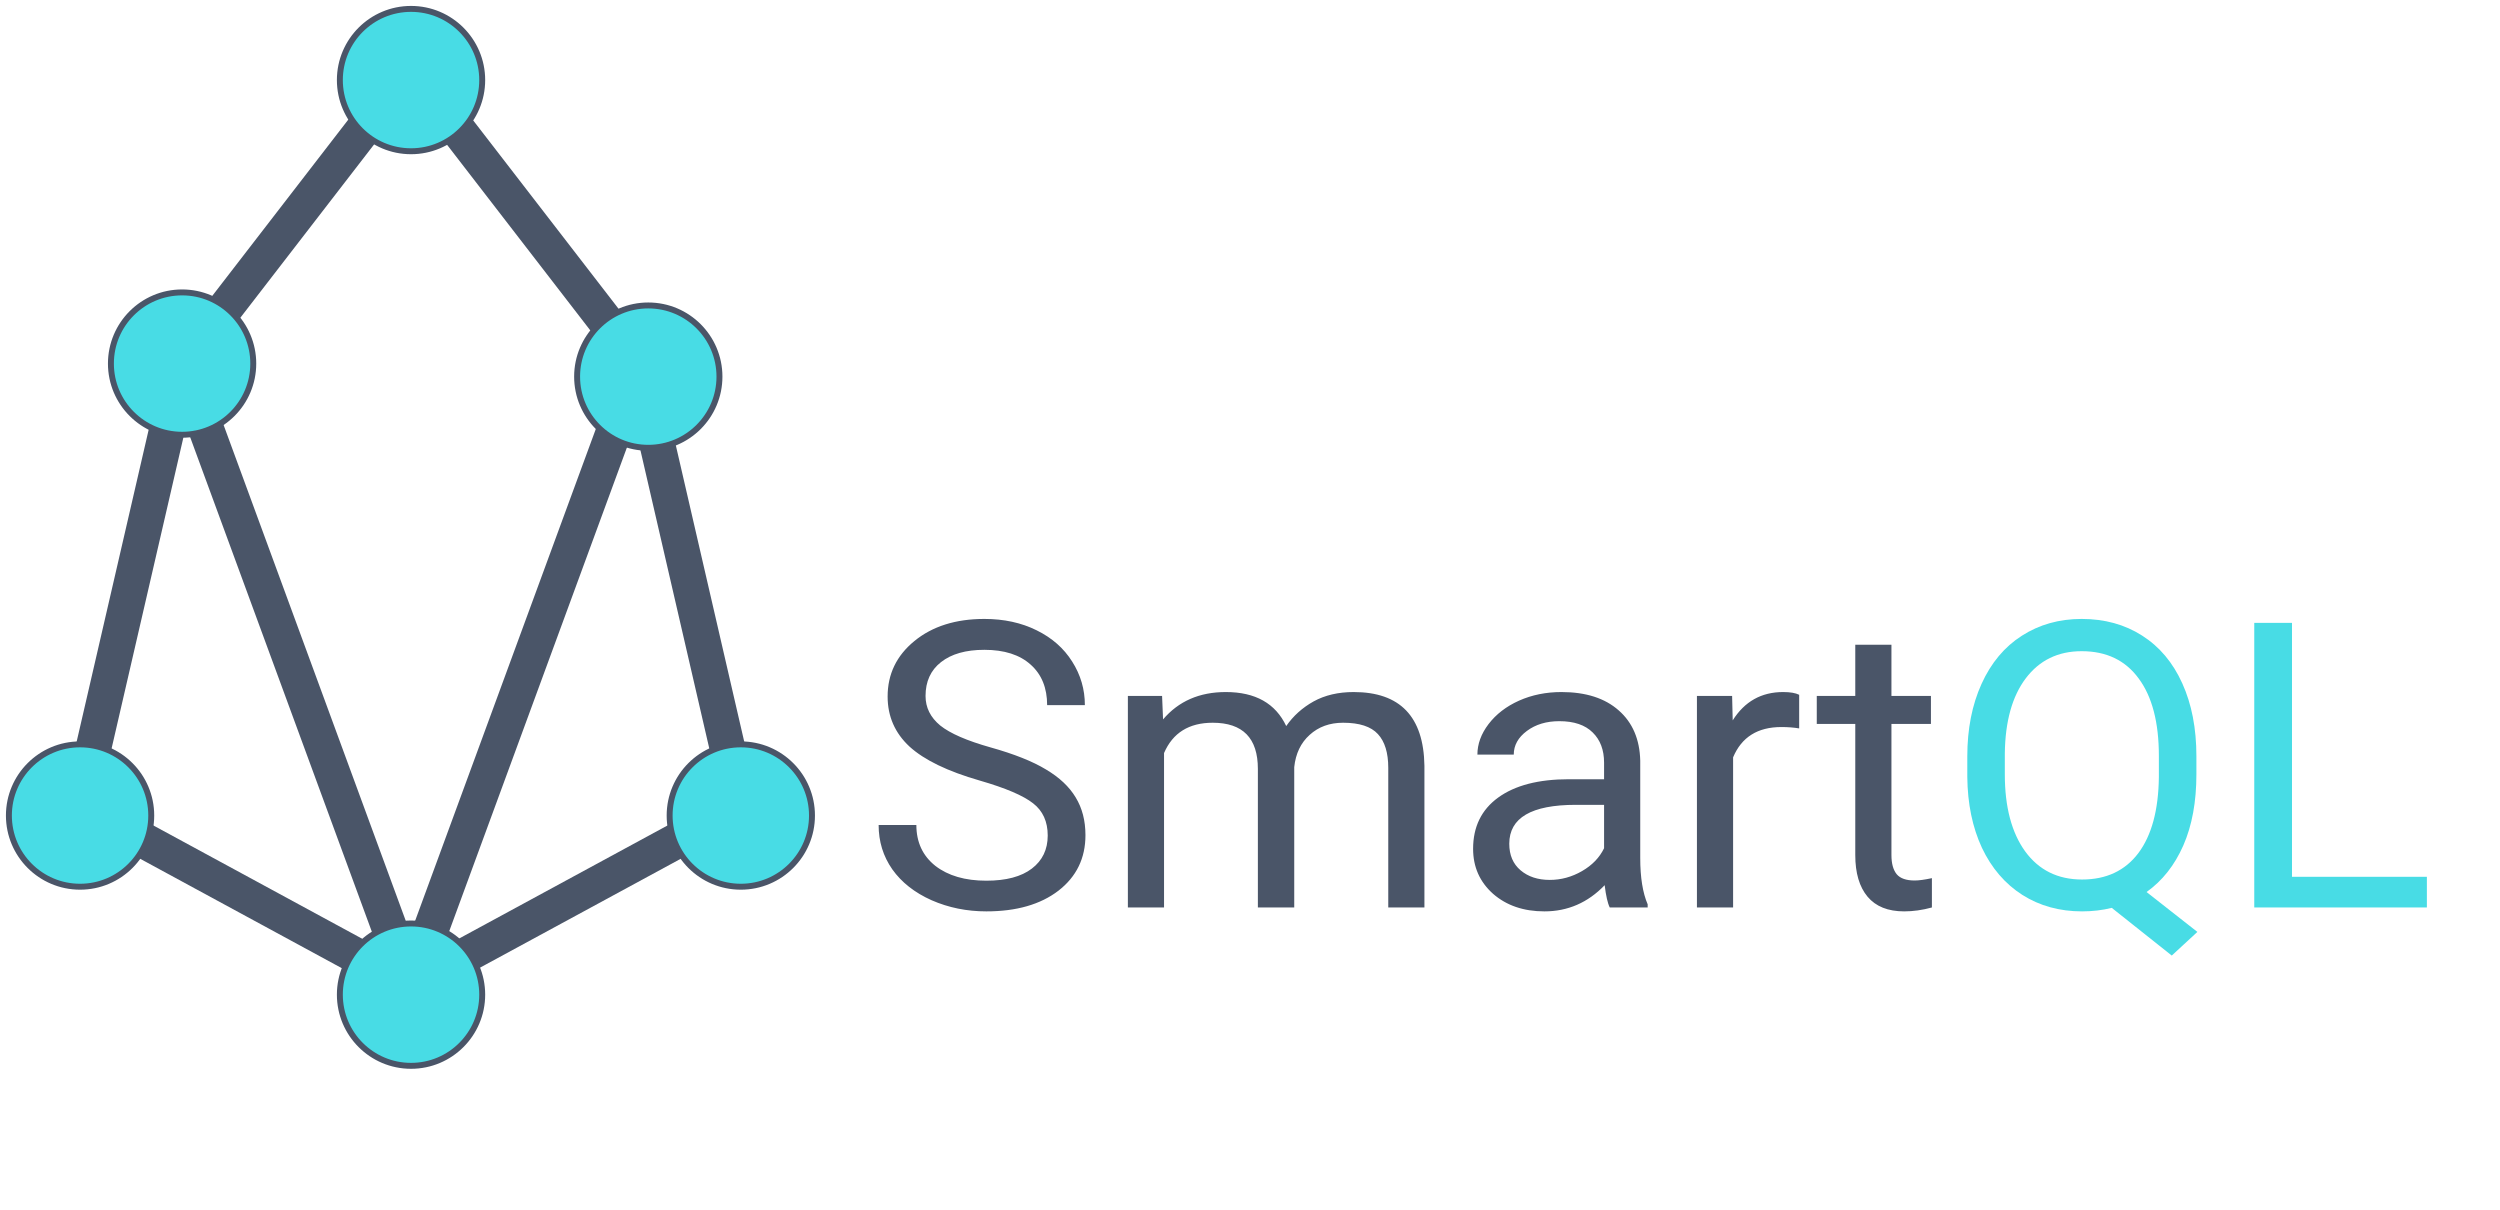
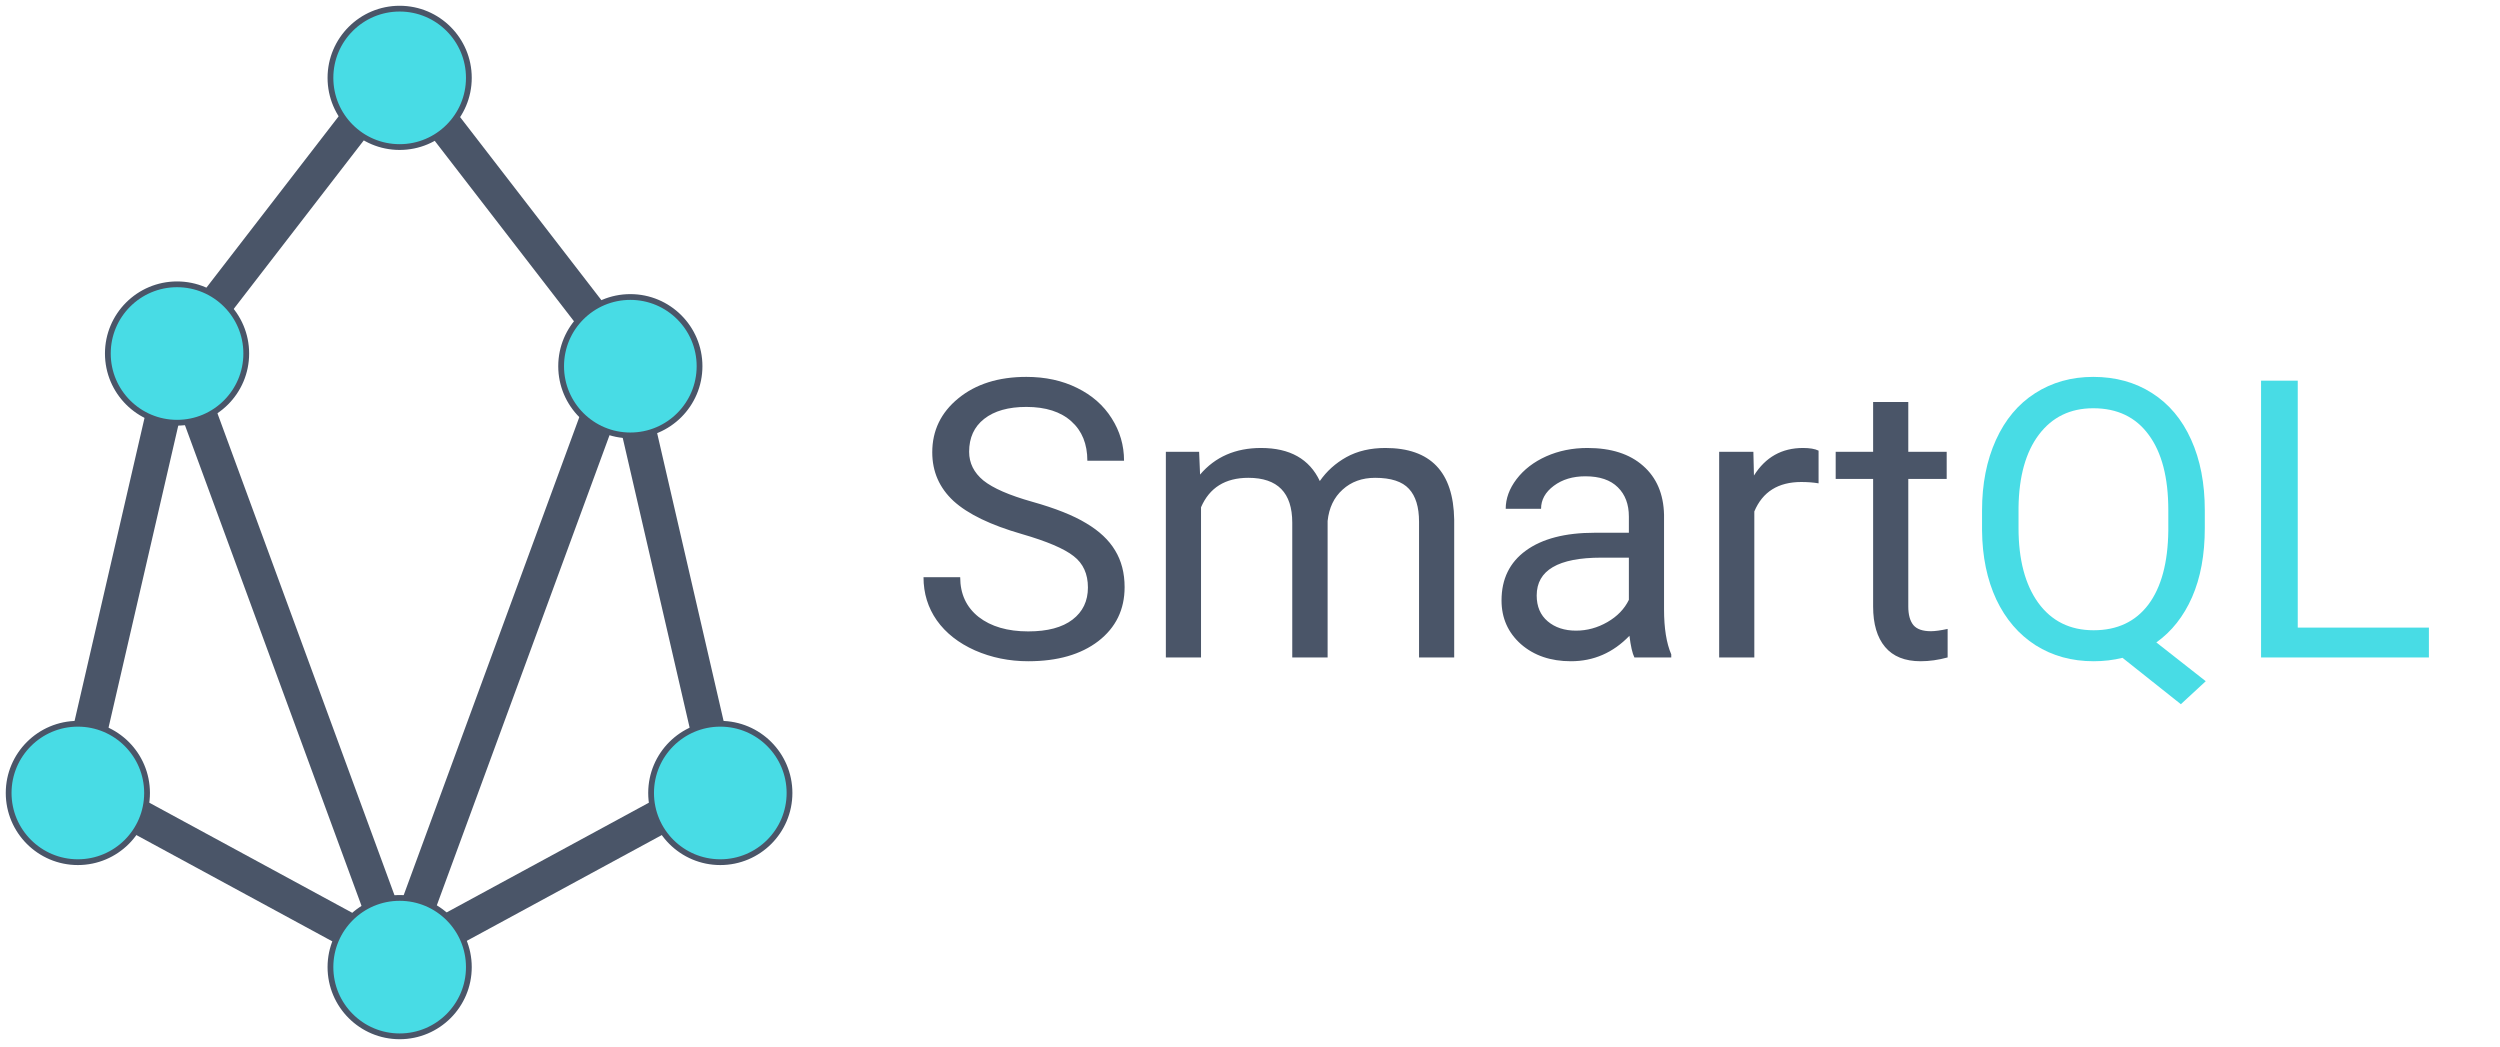
- <svg xmlns="http://www.w3.org/2000/svg" width="281" height="136" viewBox="0 0 281 136" fill="none">
+ <svg xmlns="http://www.w3.org/2000/svg" width="289" height="121" viewBox="0 0 289 121" fill="none">
  <path fill-rule="evenodd" clip-rule="evenodd" d="M46.133 7.667L20.464 40.929L9 90.588L46.133 110.733L83.267 90.588L71.803 40.929L46.133 7.667Z" stroke="#4A5568" stroke-width="4" />
  <path d="M20.467 40.867L46.133 110.733L71.8 40.867" stroke="#4A5568" stroke-width="4" />
  <path d="M46.2 17C50.618 17 54.2 13.418 54.2 9C54.2 4.582 50.618 1 46.2 1C41.782 1 38.2 4.582 38.2 9C38.2 13.418 41.782 17 46.2 17Z" fill="#48DCE5" stroke="#4A5568" stroke-width="0.667" />
  <path d="M46.2 119.8C50.618 119.8 54.2 116.218 54.2 111.8C54.2 107.382 50.618 103.8 46.2 103.8C41.782 103.8 38.2 107.382 38.2 111.8C38.2 116.218 41.782 119.8 46.2 119.8Z" fill="#48DCE5" stroke="#4A5568" stroke-width="0.667" />
  <path d="M83.267 99.667C87.685 99.667 91.267 96.085 91.267 91.667C91.267 87.248 87.685 83.667 83.267 83.667C78.848 83.667 75.267 87.248 75.267 91.667C75.267 96.085 78.848 99.667 83.267 99.667Z" fill="#48DCE5" stroke="#4A5568" stroke-width="0.667" />
  <path d="M72.867 50.333C77.285 50.333 80.867 46.752 80.867 42.333C80.867 37.915 77.285 34.333 72.867 34.333C68.448 34.333 64.867 37.915 64.867 42.333C64.867 46.752 68.448 50.333 72.867 50.333Z" fill="#48DCE5" stroke="#4A5568" stroke-width="0.667" />
  <path d="M9 99.667C13.418 99.667 17 96.085 17 91.667C17 87.248 13.418 83.667 9 83.667C4.582 83.667 1 87.248 1 91.667C1 96.085 4.582 99.667 9 99.667Z" fill="#48DCE5" stroke="#4A5568" stroke-width="0.667" />
  <path d="M20.467 48.867C24.885 48.867 28.467 45.285 28.467 40.867C28.467 36.448 24.885 32.867 20.467 32.867C16.048 32.867 12.467 36.448 12.467 40.867C12.467 45.285 16.048 48.867 20.467 48.867Z" fill="#48DCE5" stroke="#4A5568" stroke-width="0.667" />
-   <path d="M110.14 87.74C106.521 86.7 103.885 85.425 102.229 83.916C100.589 82.393 99.769 80.518 99.769 78.291C99.769 75.772 100.772 73.692 102.779 72.051C104.8 70.396 107.422 69.568 110.645 69.568C112.842 69.568 114.798 69.993 116.512 70.843C118.24 71.692 119.573 72.864 120.511 74.358C121.463 75.853 121.939 77.486 121.939 79.258H117.698C117.698 77.325 117.083 75.809 115.853 74.71C114.622 73.597 112.886 73.04 110.645 73.04C108.565 73.04 106.939 73.501 105.767 74.424C104.61 75.332 104.031 76.6 104.031 78.226C104.031 79.529 104.581 80.635 105.679 81.543C106.792 82.437 108.675 83.257 111.326 84.004C113.992 84.751 116.072 85.579 117.566 86.487C119.075 87.381 120.188 88.428 120.906 89.629C121.639 90.831 122.005 92.244 122.005 93.87C122.005 96.463 120.994 98.543 118.973 100.11C116.951 101.663 114.249 102.439 110.865 102.439C108.667 102.439 106.617 102.022 104.712 101.187C102.808 100.337 101.336 99.18 100.296 97.715C99.27 96.251 98.758 94.588 98.758 92.728H102.999C102.999 94.661 103.709 96.192 105.13 97.32C106.565 98.433 108.477 98.99 110.865 98.99C113.091 98.99 114.798 98.536 115.984 97.627C117.171 96.719 117.764 95.481 117.764 93.914C117.764 92.347 117.215 91.138 116.116 90.289C115.018 89.424 113.025 88.575 110.14 87.74ZM130.618 78.226L130.728 80.862C132.471 78.811 134.822 77.786 137.781 77.786C141.106 77.786 143.37 79.061 144.571 81.609C145.362 80.467 146.387 79.544 147.647 78.841C148.921 78.138 150.423 77.786 152.151 77.786C157.366 77.786 160.018 80.547 160.105 86.07V102H156.041V86.311C156.041 84.612 155.652 83.345 154.876 82.51C154.1 81.661 152.796 81.236 150.965 81.236C149.456 81.236 148.204 81.69 147.208 82.598C146.211 83.492 145.633 84.7 145.472 86.224V102H141.385V86.421C141.385 82.964 139.693 81.236 136.309 81.236C133.643 81.236 131.819 82.371 130.838 84.642V102H126.773V78.226H130.618ZM180.936 102C180.701 101.531 180.511 100.696 180.364 99.495C178.475 101.458 176.219 102.439 173.597 102.439C171.253 102.439 169.327 101.78 167.818 100.462C166.324 99.129 165.577 97.444 165.577 95.408C165.577 92.933 166.514 91.014 168.389 89.651C170.279 88.274 172.93 87.586 176.343 87.586H180.298V85.718C180.298 84.297 179.874 83.169 179.024 82.335C178.174 81.485 176.922 81.06 175.267 81.06C173.816 81.06 172.601 81.426 171.619 82.159C170.638 82.891 170.147 83.777 170.147 84.817H166.06C166.06 83.631 166.478 82.488 167.312 81.39C168.162 80.276 169.305 79.397 170.74 78.753C172.19 78.108 173.78 77.786 175.508 77.786C178.248 77.786 180.394 78.475 181.946 79.852C183.499 81.214 184.305 83.096 184.363 85.499V96.441C184.363 98.624 184.642 100.359 185.198 101.648V102H180.936ZM174.19 98.902C175.464 98.902 176.673 98.572 177.815 97.913C178.958 97.254 179.786 96.397 180.298 95.342V90.464H177.112C172.132 90.464 169.642 91.922 169.642 94.837C169.642 96.111 170.066 97.107 170.916 97.825C171.766 98.543 172.857 98.902 174.19 98.902ZM202.227 81.873C201.612 81.77 200.945 81.719 200.228 81.719C197.562 81.719 195.752 82.855 194.8 85.125V102H190.735V78.226H194.69L194.756 80.972C196.089 78.848 197.979 77.786 200.425 77.786C201.216 77.786 201.817 77.889 202.227 78.094V81.873ZM212.598 72.469V78.226H217.037V81.368H212.598V96.111C212.598 97.064 212.796 97.781 213.191 98.265C213.587 98.733 214.261 98.968 215.213 98.968C215.682 98.968 216.326 98.88 217.146 98.704V102C216.077 102.293 215.037 102.439 214.026 102.439C212.21 102.439 210.84 101.89 209.917 100.792C208.995 99.693 208.533 98.133 208.533 96.111V81.368H204.205V78.226H208.533V72.469H212.598Z" fill="#4A5568" />
-   <path d="M246.875 87.037C246.875 90.127 246.385 92.793 245.403 95.035C244.422 97.261 243.045 99.004 241.272 100.264L246.985 104.747L244.107 107.405L237.361 102.044C236.307 102.308 235.193 102.439 234.021 102.439C231.502 102.439 229.268 101.824 227.32 100.594C225.372 99.349 223.855 97.584 222.771 95.298C221.702 92.999 221.153 90.34 221.124 87.322V85.015C221.124 81.939 221.658 79.222 222.728 76.863C223.797 74.505 225.306 72.703 227.254 71.458C229.217 70.198 231.458 69.568 233.978 69.568C236.556 69.568 238.819 70.191 240.767 71.436C242.73 72.681 244.239 74.476 245.293 76.819C246.348 79.148 246.875 81.873 246.875 84.993V87.037ZM242.657 84.971C242.657 81.207 241.902 78.306 240.394 76.27C238.899 74.219 236.761 73.194 233.978 73.194C231.326 73.194 229.231 74.212 227.693 76.248C226.17 78.269 225.386 81.082 225.342 84.686V87.037C225.342 90.699 226.104 93.585 227.627 95.694C229.166 97.803 231.297 98.858 234.021 98.858C236.746 98.858 238.855 97.869 240.35 95.892C241.844 93.899 242.613 91.05 242.657 87.344V84.971ZM257.62 98.55H272.781V102H253.379V70.008H257.62V98.55Z" fill="#48DCE5" />
+   <path d="M118.14 61.74C114.521 60.7 111.885 59.425 110.229 57.916C108.589 56.393 107.769 54.518 107.769 52.291C107.769 49.772 108.772 47.692 110.779 46.051C112.8 44.396 115.422 43.568 118.645 43.568C120.842 43.568 122.798 43.993 124.512 44.843C126.24 45.692 127.573 46.864 128.511 48.358C129.463 49.852 129.939 51.486 129.939 53.258H125.698C125.698 51.325 125.083 49.809 123.853 48.71C122.622 47.597 120.886 47.04 118.645 47.04C116.565 47.04 114.939 47.502 113.767 48.424C112.61 49.333 112.031 50.6 112.031 52.226C112.031 53.529 112.581 54.635 113.679 55.544C114.792 56.437 116.675 57.257 119.326 58.004C121.992 58.752 124.072 59.579 125.566 60.487C127.075 61.381 128.188 62.428 128.906 63.629C129.639 64.831 130.005 66.244 130.005 67.87C130.005 70.463 128.994 72.543 126.973 74.11C124.951 75.663 122.249 76.439 118.865 76.439C116.667 76.439 114.617 76.022 112.712 75.187C110.808 74.337 109.336 73.18 108.296 71.715C107.271 70.251 106.758 68.588 106.758 66.728H110.999C110.999 68.661 111.709 70.192 113.13 71.32C114.565 72.433 116.477 72.99 118.865 72.99C121.091 72.99 122.798 72.536 123.984 71.627C125.171 70.719 125.764 69.481 125.764 67.914C125.764 66.347 125.215 65.138 124.116 64.289C123.018 63.424 121.025 62.575 118.14 61.74ZM138.618 52.226L138.728 54.862C140.471 52.812 142.822 51.786 145.781 51.786C149.106 51.786 151.37 53.06 152.571 55.609C153.362 54.467 154.387 53.544 155.647 52.841C156.921 52.138 158.423 51.786 160.151 51.786C165.366 51.786 168.018 54.547 168.105 60.07V76H164.041V60.312C164.041 58.612 163.652 57.345 162.876 56.51C162.1 55.661 160.796 55.236 158.965 55.236C157.456 55.236 156.204 55.69 155.208 56.598C154.211 57.492 153.633 58.7 153.472 60.224V76H149.385V60.421C149.385 56.964 147.693 55.236 144.309 55.236C141.643 55.236 139.819 56.371 138.838 58.642V76H134.773V52.226H138.618ZM188.936 76C188.701 75.531 188.511 74.696 188.364 73.495C186.475 75.458 184.219 76.439 181.597 76.439C179.253 76.439 177.327 75.78 175.818 74.462C174.324 73.129 173.577 71.444 173.577 69.408C173.577 66.933 174.514 65.014 176.389 63.651C178.279 62.274 180.93 61.586 184.343 61.586H188.298V59.718C188.298 58.297 187.874 57.169 187.024 56.334C186.174 55.485 184.922 55.06 183.267 55.06C181.816 55.06 180.601 55.426 179.619 56.159C178.638 56.891 178.147 57.777 178.147 58.817H174.06C174.06 57.631 174.478 56.488 175.312 55.39C176.162 54.276 177.305 53.398 178.74 52.753C180.19 52.108 181.78 51.786 183.508 51.786C186.248 51.786 188.394 52.475 189.946 53.852C191.499 55.214 192.305 57.096 192.363 59.498V70.441C192.363 72.624 192.642 74.359 193.198 75.648V76H188.936ZM182.19 72.902C183.464 72.902 184.673 72.572 185.815 71.913C186.958 71.254 187.786 70.397 188.298 69.342V64.464H185.112C180.132 64.464 177.642 65.922 177.642 68.837C177.642 70.111 178.066 71.107 178.916 71.825C179.766 72.543 180.857 72.902 182.19 72.902ZM210.227 55.873C209.612 55.77 208.945 55.719 208.228 55.719C205.562 55.719 203.752 56.855 202.8 59.125V76H198.735V52.226H202.69L202.756 54.972C204.089 52.848 205.979 51.786 208.425 51.786C209.216 51.786 209.817 51.889 210.227 52.094V55.873ZM220.598 46.469V52.226H225.037V55.368H220.598V70.111C220.598 71.064 220.796 71.781 221.191 72.265C221.587 72.733 222.261 72.968 223.213 72.968C223.682 72.968 224.326 72.88 225.146 72.704V76C224.077 76.293 223.037 76.439 222.026 76.439C220.21 76.439 218.84 75.89 217.917 74.791C216.995 73.693 216.533 72.133 216.533 70.111V55.368H212.205V52.226H216.533V46.469H220.598Z" fill="#4A5568" />
+   <path d="M254.875 61.037C254.875 64.127 254.385 66.793 253.403 69.035C252.422 71.261 251.045 73.004 249.272 74.264L254.985 78.747L252.107 81.405L245.361 76.044C244.307 76.308 243.193 76.439 242.021 76.439C239.502 76.439 237.268 75.824 235.32 74.594C233.372 73.349 231.855 71.584 230.771 69.298C229.702 66.999 229.153 64.34 229.124 61.322V59.015C229.124 55.939 229.658 53.222 230.728 50.863C231.797 48.505 233.306 46.703 235.254 45.458C237.217 44.198 239.458 43.568 241.978 43.568C244.556 43.568 246.819 44.191 248.767 45.436C250.73 46.681 252.239 48.476 253.293 50.819C254.348 53.148 254.875 55.873 254.875 58.993V61.037ZM250.657 58.971C250.657 55.206 249.902 52.306 248.394 50.27C246.899 48.219 244.761 47.194 241.978 47.194C239.326 47.194 237.231 48.212 235.693 50.248C234.17 52.27 233.386 55.082 233.342 58.685V61.037C233.342 64.699 234.104 67.585 235.627 69.694C237.166 71.803 239.297 72.858 242.021 72.858C244.746 72.858 246.855 71.869 248.35 69.892C249.844 67.899 250.613 65.05 250.657 61.344V58.971ZM265.62 72.55H280.781V76H261.379V44.008H265.62V72.55Z" fill="#48DCE5" />
</svg>
